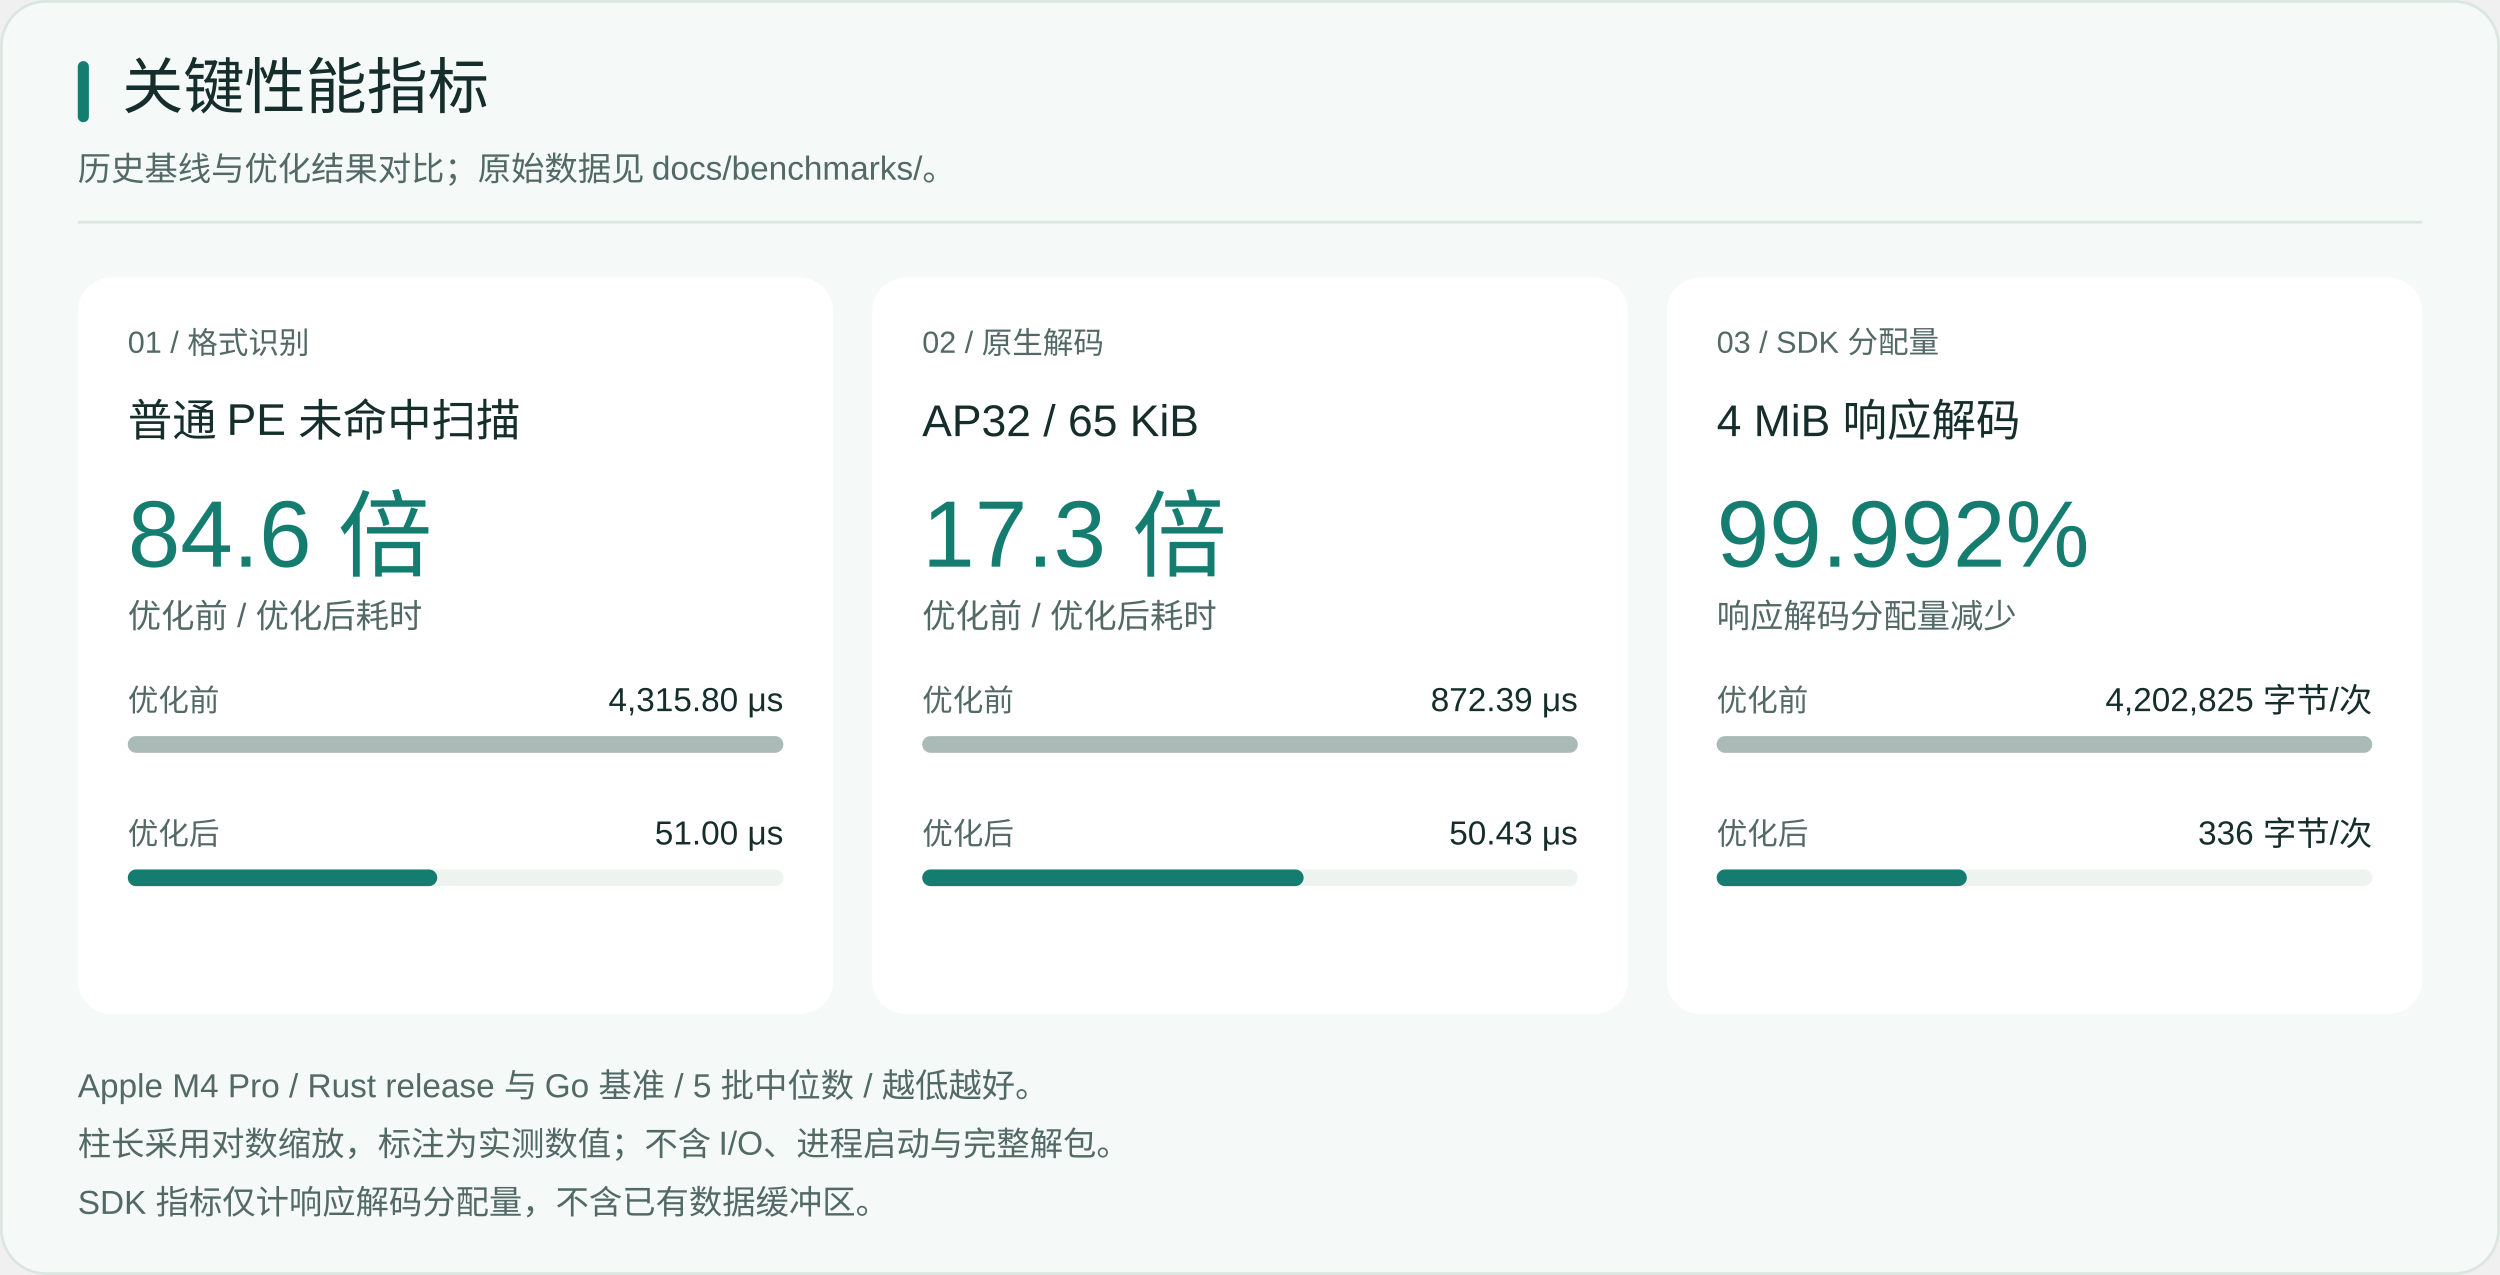
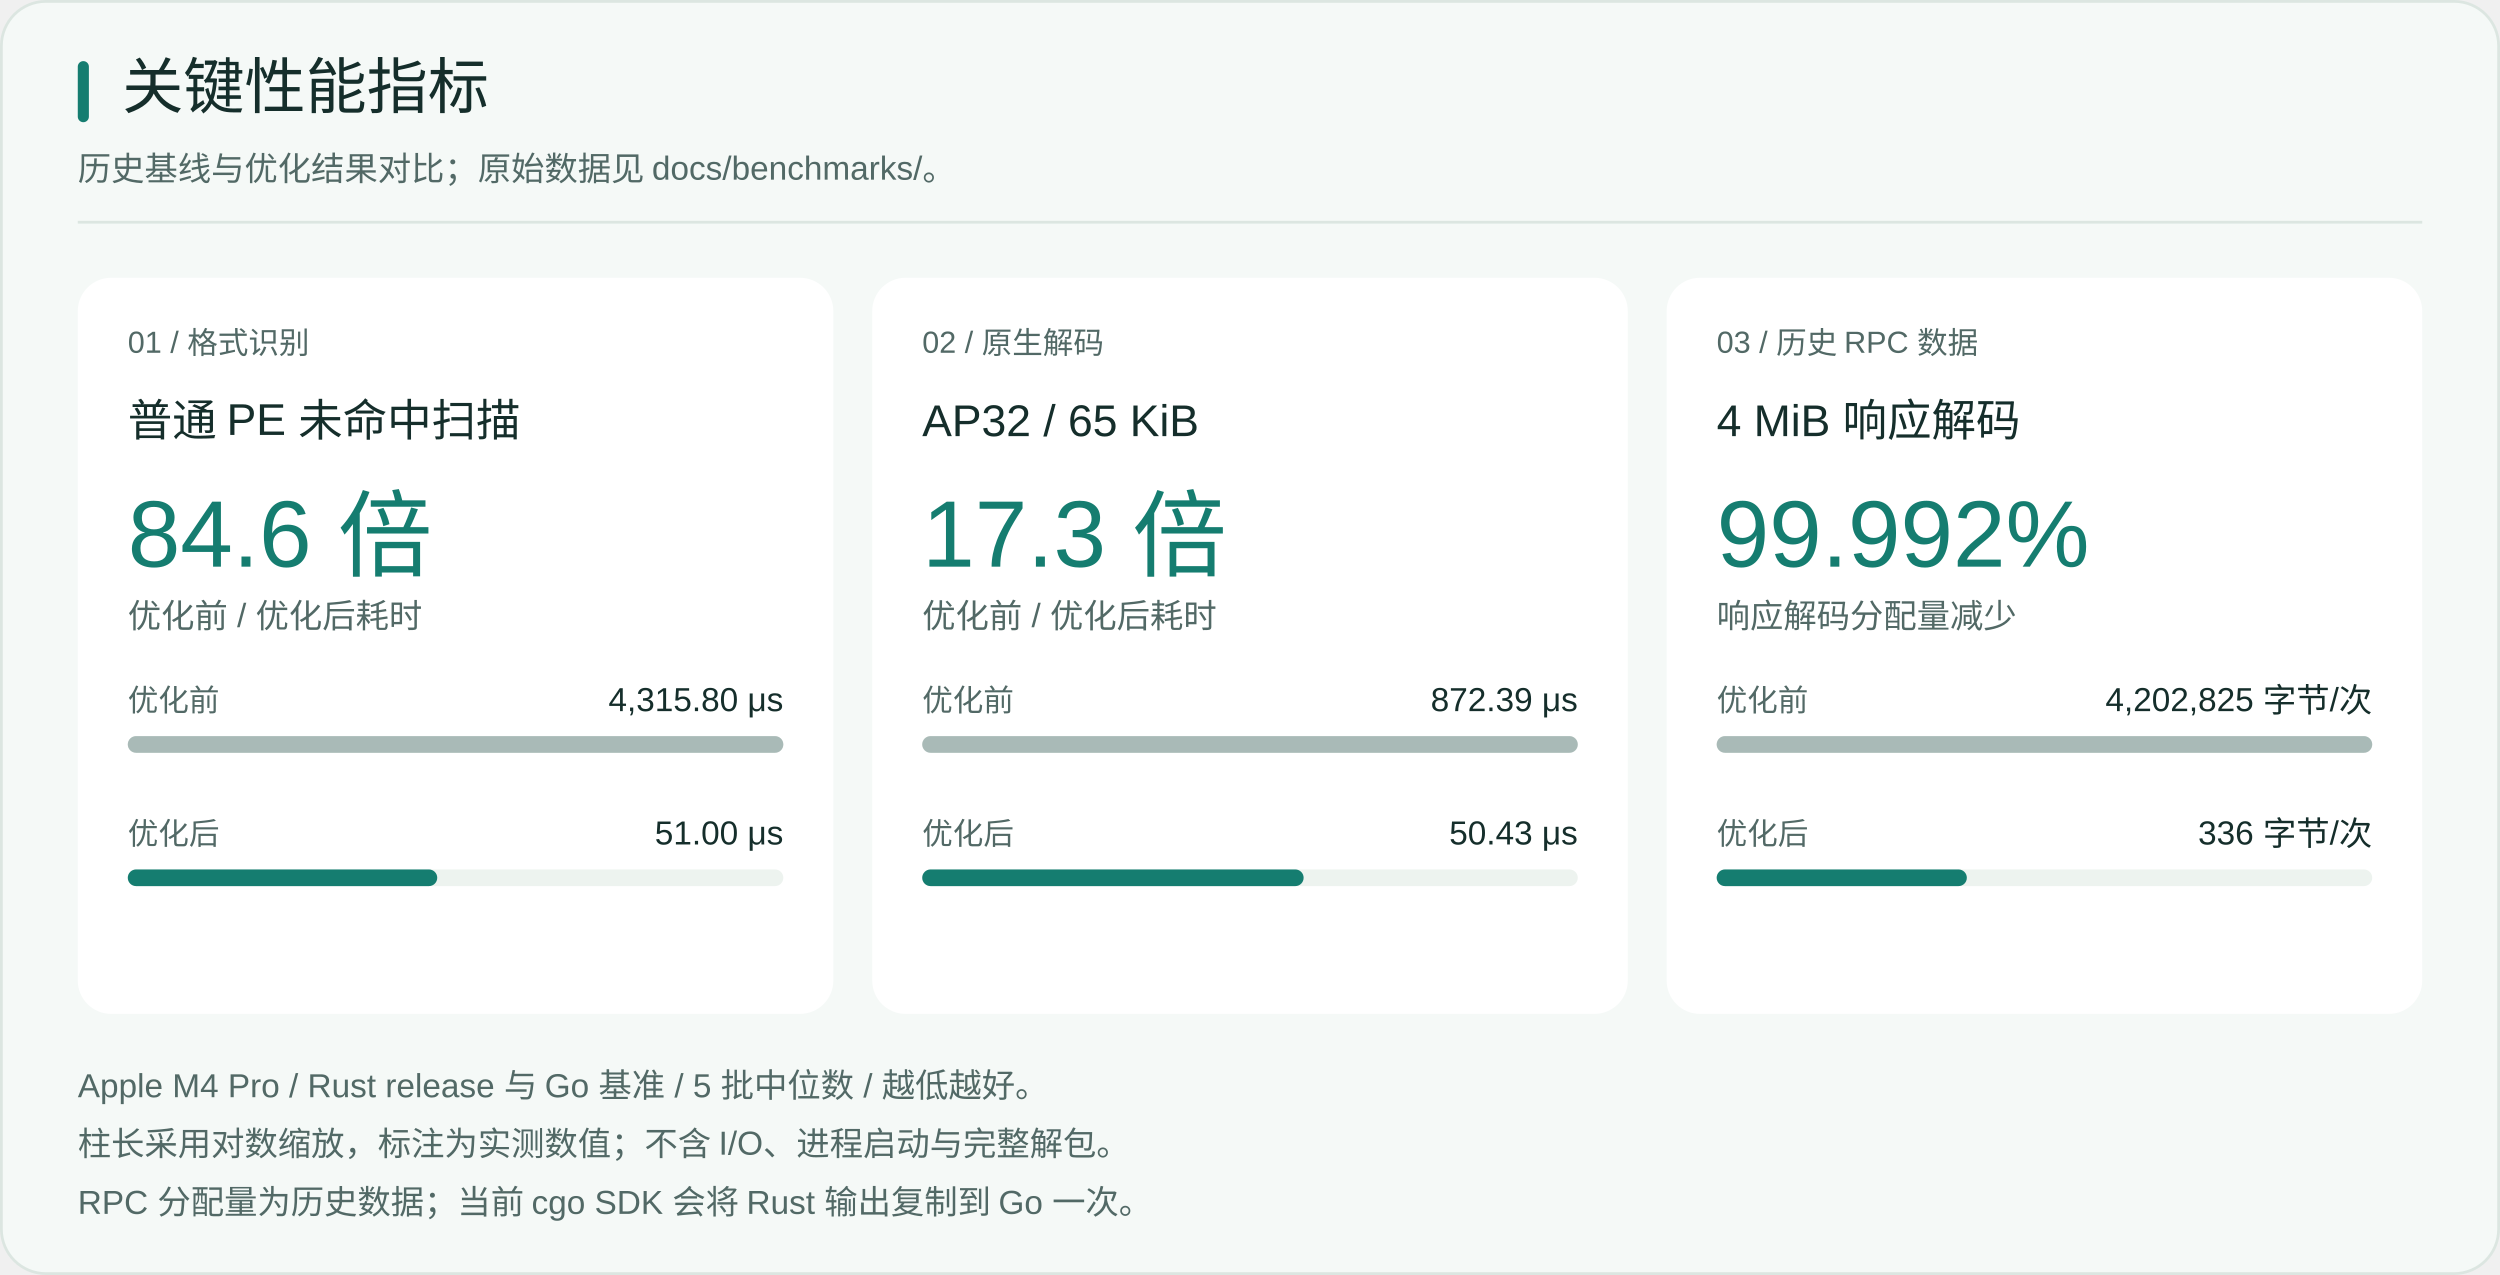
<svg xmlns="http://www.w3.org/2000/svg" width="900" height="459" viewBox="0 0 900 459" role="img" aria-labelledby="title desc" lang="zh-CN">
  <g font-family="Arial, &quot;PingFang SC&quot;, &quot;Microsoft YaHei&quot;, &quot;Noto Sans CJK SC&quot;, sans-serif">
    <rect x="0.5" y="0.5" width="899.000" height="458" rx="16" fill="#f5f9f7" />
    <rect x="0.5" y="0.5" width="899" height="458" rx="16" fill="none" stroke="#dce6e1" />
    <rect x="28" y="22" width="4.000" height="22" rx="2" fill="#157d70" />
    <text x="44" y="39" font-size="22" fill="#152e2b" text-anchor="start">关键性能指标</text>
    <text x="28" y="65" font-size="12" fill="#526966" text-anchor="start">历史基线与优化结果对比；原始数据见 docs/benchmarks/。</text>
    <path d="M28 80H872" stroke="#dce6e1" />
    <rect x="28" y="100" width="272.000" height="265" rx="12" fill="#ffffff" />
    <text x="46" y="127" font-size="11" fill="#526966" text-anchor="start">01 / 格式识别</text>
    <text x="46" y="157" font-size="16" fill="#152e2b" text-anchor="start">普通 PE 未命中扫描</text>
    <text x="46" y="204" font-size="34" fill="#157d70" text-anchor="start">84.6 倍</text>
    <text x="46" y="226" font-size="12" fill="#526966" text-anchor="start">优化前 / 优化后耗时</text>
    <text x="46" y="256" font-size="11" fill="#526966" text-anchor="start">优化前</text>
    <text x="282" y="256" font-size="12" fill="#152e2b" text-anchor="end">4,315.80 μs</text>
    <rect x="46" y="265" width="236.000" height="6" rx="3" fill="#edf3ef" />
    <rect x="46" y="265" width="236.000" height="6" rx="3" fill="#a9bab7" />
    <text x="46" y="304" font-size="11" fill="#526966" text-anchor="start">优化后</text>
    <text x="282" y="304" font-size="12" fill="#152e2b" text-anchor="end">51.00 μs</text>
    <rect x="46" y="313" width="236.000" height="6" rx="3" fill="#edf3ef" />
    <rect x="46" y="313" width="111.405" height="6" rx="3" fill="#157d70" />
    <rect x="314" y="100" width="272.000" height="265" rx="12" fill="#ffffff" />
    <text x="332" y="127" font-size="11" fill="#526966" text-anchor="start">02 / 原生解码</text>
    <text x="332" y="157" font-size="16" fill="#152e2b" text-anchor="start">AP32 / 65 KiB</text>
    <text x="332" y="204" font-size="34" fill="#157d70" text-anchor="start">17.3 倍</text>
    <text x="332" y="226" font-size="12" fill="#526966" text-anchor="start">优化前 / 优化后耗时</text>
    <text x="332" y="256" font-size="11" fill="#526966" text-anchor="start">优化前</text>
    <text x="568" y="256" font-size="12" fill="#152e2b" text-anchor="end">872.39 μs</text>
    <rect x="332" y="265" width="236.000" height="6" rx="3" fill="#edf3ef" />
    <rect x="332" y="265" width="236.000" height="6" rx="3" fill="#a9bab7" />
    <text x="332" y="304" font-size="11" fill="#526966" text-anchor="start">优化后</text>
    <text x="568" y="304" font-size="12" fill="#152e2b" text-anchor="end">50.43 μs</text>
    <rect x="332" y="313" width="236.000" height="6" rx="3" fill="#edf3ef" />
    <rect x="332" y="313" width="137.307" height="6" rx="3" fill="#157d70" />
    <rect x="600" y="100" width="272.000" height="265" rx="12" fill="#ffffff" />
-     <text x="618" y="127" font-size="11" fill="#526966" text-anchor="start">03 / SDK 分配量</text>
+     <text x="618" y="127" font-size="11" fill="#526966" text-anchor="start">03 / 历史 RPC 数据</text>
    <text x="618" y="157" font-size="16" fill="#152e2b" text-anchor="start">4 MiB 响应解码</text>
    <text x="618" y="204" font-size="34" fill="#157d70" text-anchor="start">99.992%</text>
    <text x="618" y="226" font-size="12" fill="#526966" text-anchor="start">响应解码分配量减少</text>
    <text x="618" y="256" font-size="11" fill="#526966" text-anchor="start">优化前</text>
    <text x="854" y="256" font-size="12" fill="#152e2b" text-anchor="end">4,202,825 字节/次</text>
    <rect x="618" y="265" width="236.000" height="6" rx="3" fill="#edf3ef" />
    <rect x="618" y="265" width="236.000" height="6" rx="3" fill="#a9bab7" />
    <text x="618" y="304" font-size="11" fill="#526966" text-anchor="start">优化后</text>
    <text x="854" y="304" font-size="12" fill="#152e2b" text-anchor="end">336 字节/次</text>
    <rect x="618" y="313" width="236.000" height="6" rx="3" fill="#edf3ef" />
    <rect x="618" y="313" width="90.061" height="6" rx="3" fill="#157d70" />
    <text x="28" y="395" font-size="12" fill="#526966" text-anchor="start">Apple M4 Pro / Rust release 与 Go 基准 / 5 批中位数 / 越低越好。</text>
    <text x="28" y="416" font-size="12" fill="#526966" text-anchor="start">柱长采用对数缩放，标注为实测数值；不含 I/O、进程启动与完整解包。</text>
-     <text x="28" y="437" font-size="12" fill="#526966" text-anchor="start">SDK 指标仅计响应解码分配量，不含已有数据缓冲区。</text>
+     <text x="28" y="437" font-size="12" fill="#526966" text-anchor="start">RPC 分配量为历史数据；当前 cgo SDK 会将 Rust 输出复制到 Go 一次。</text>
  </g>
</svg>
